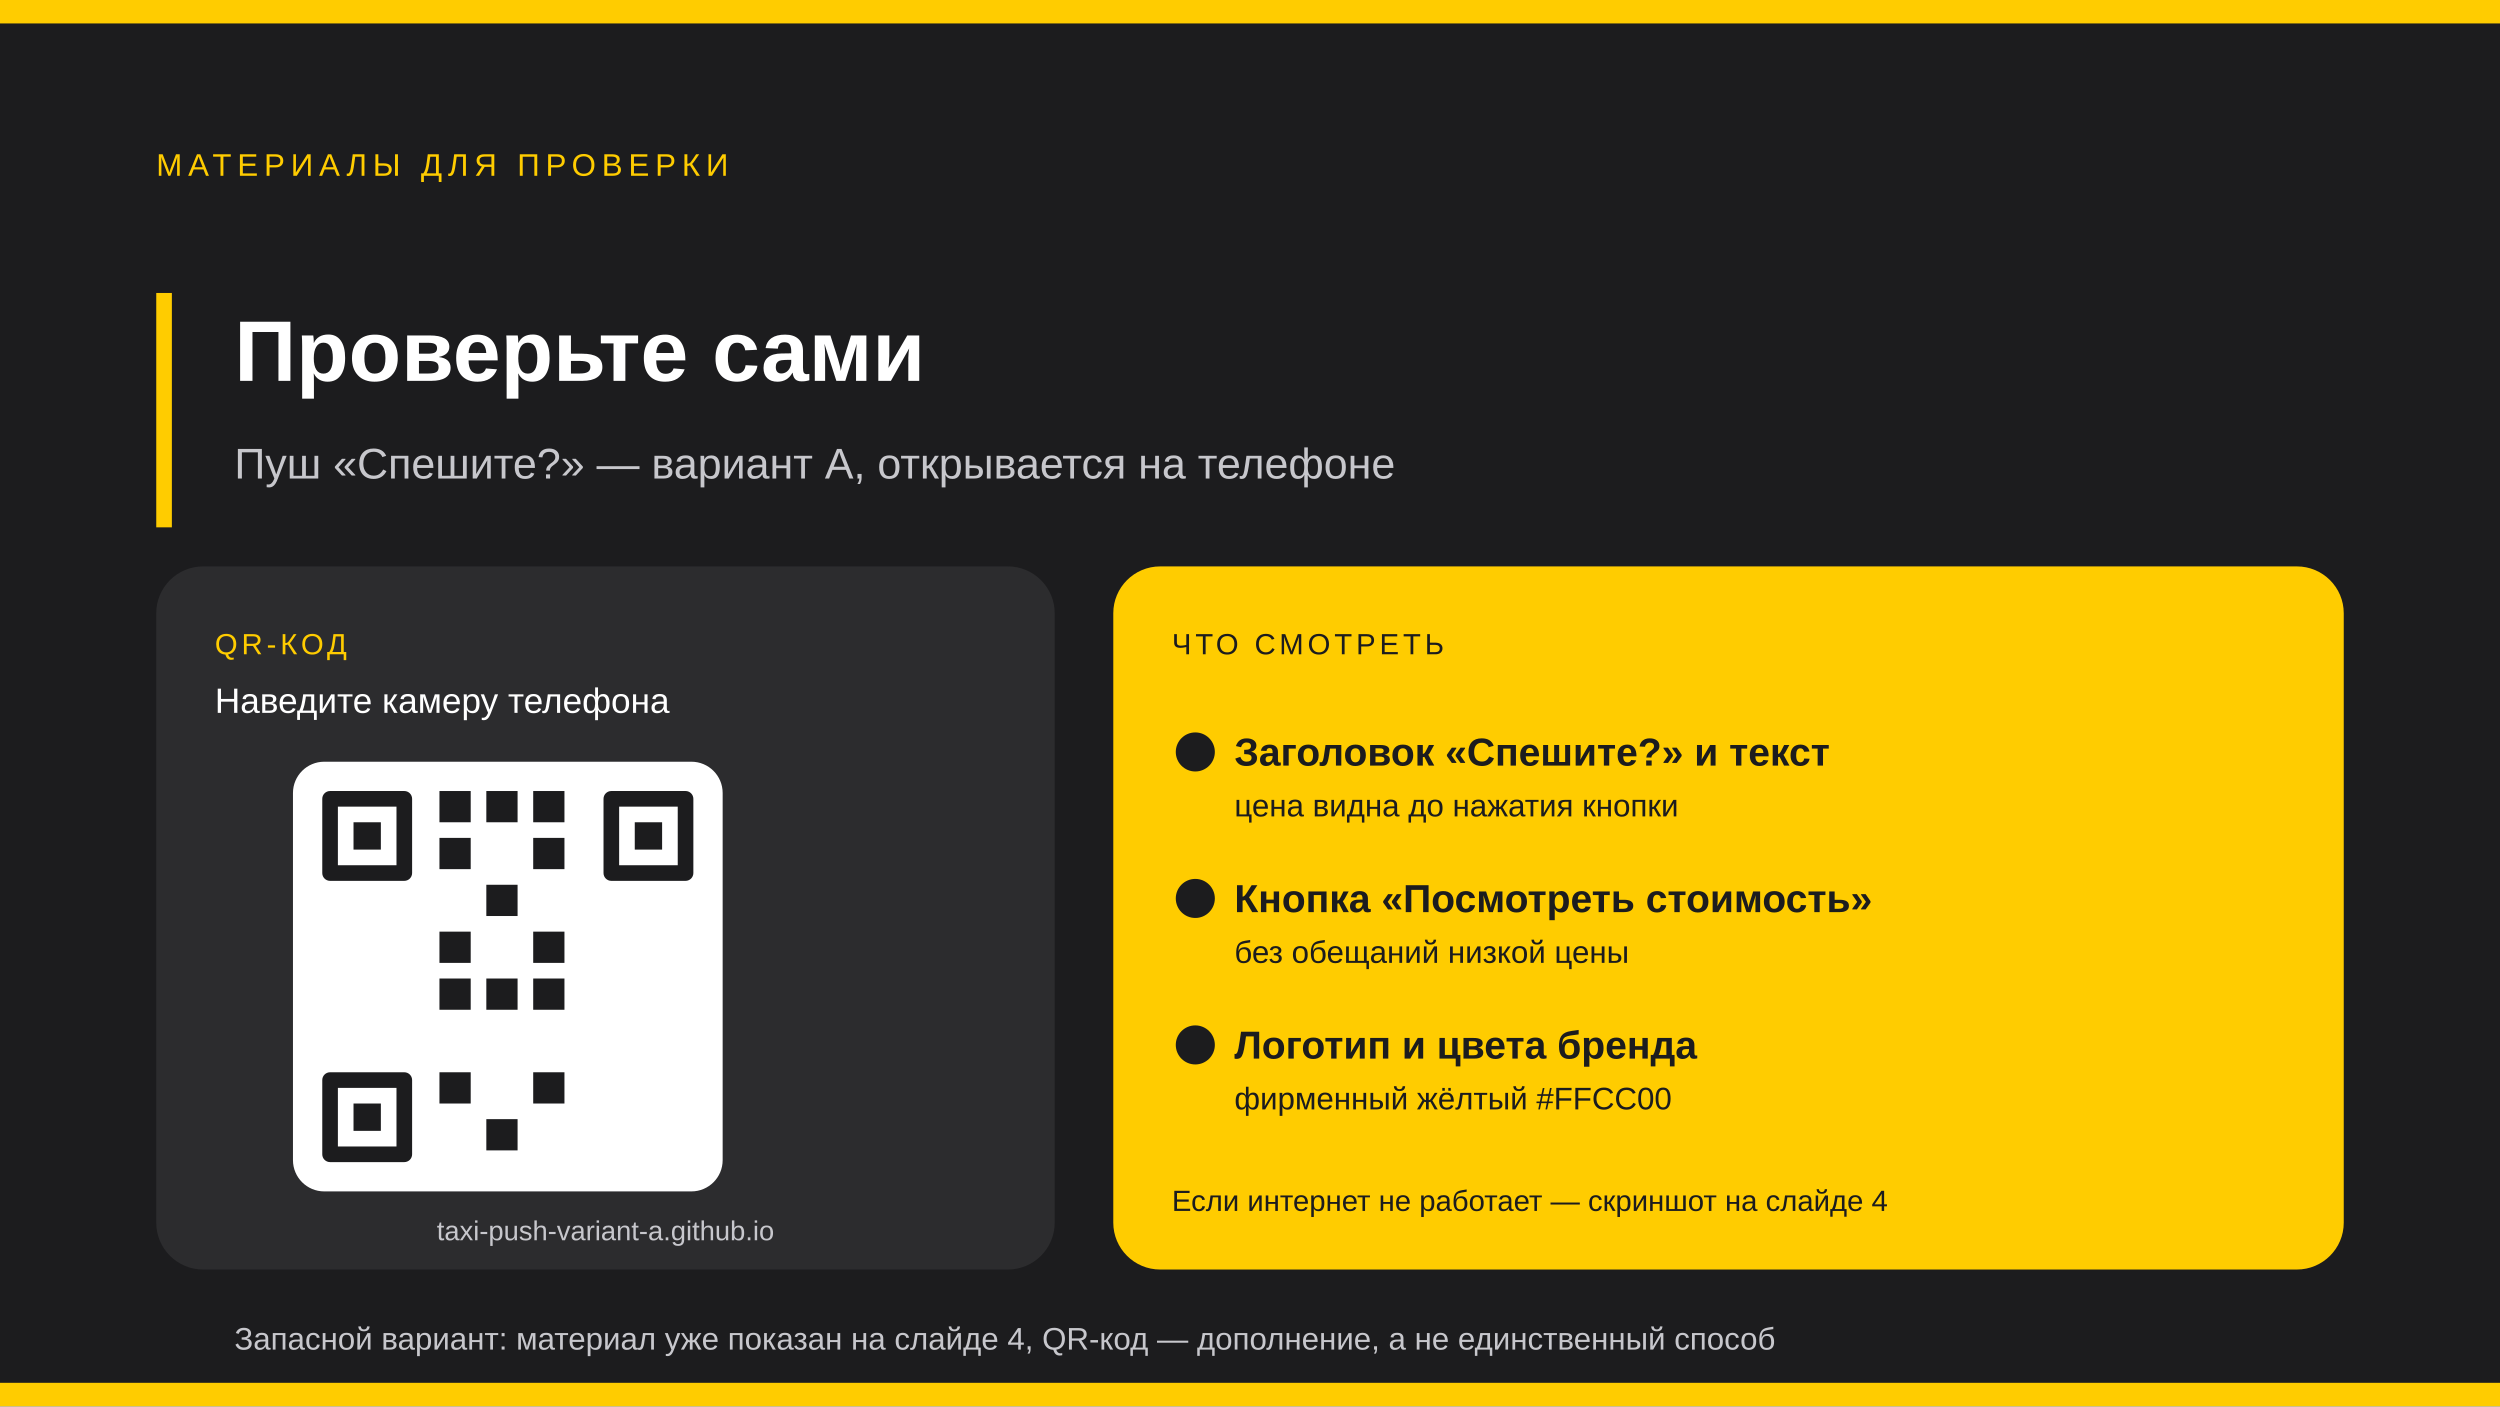
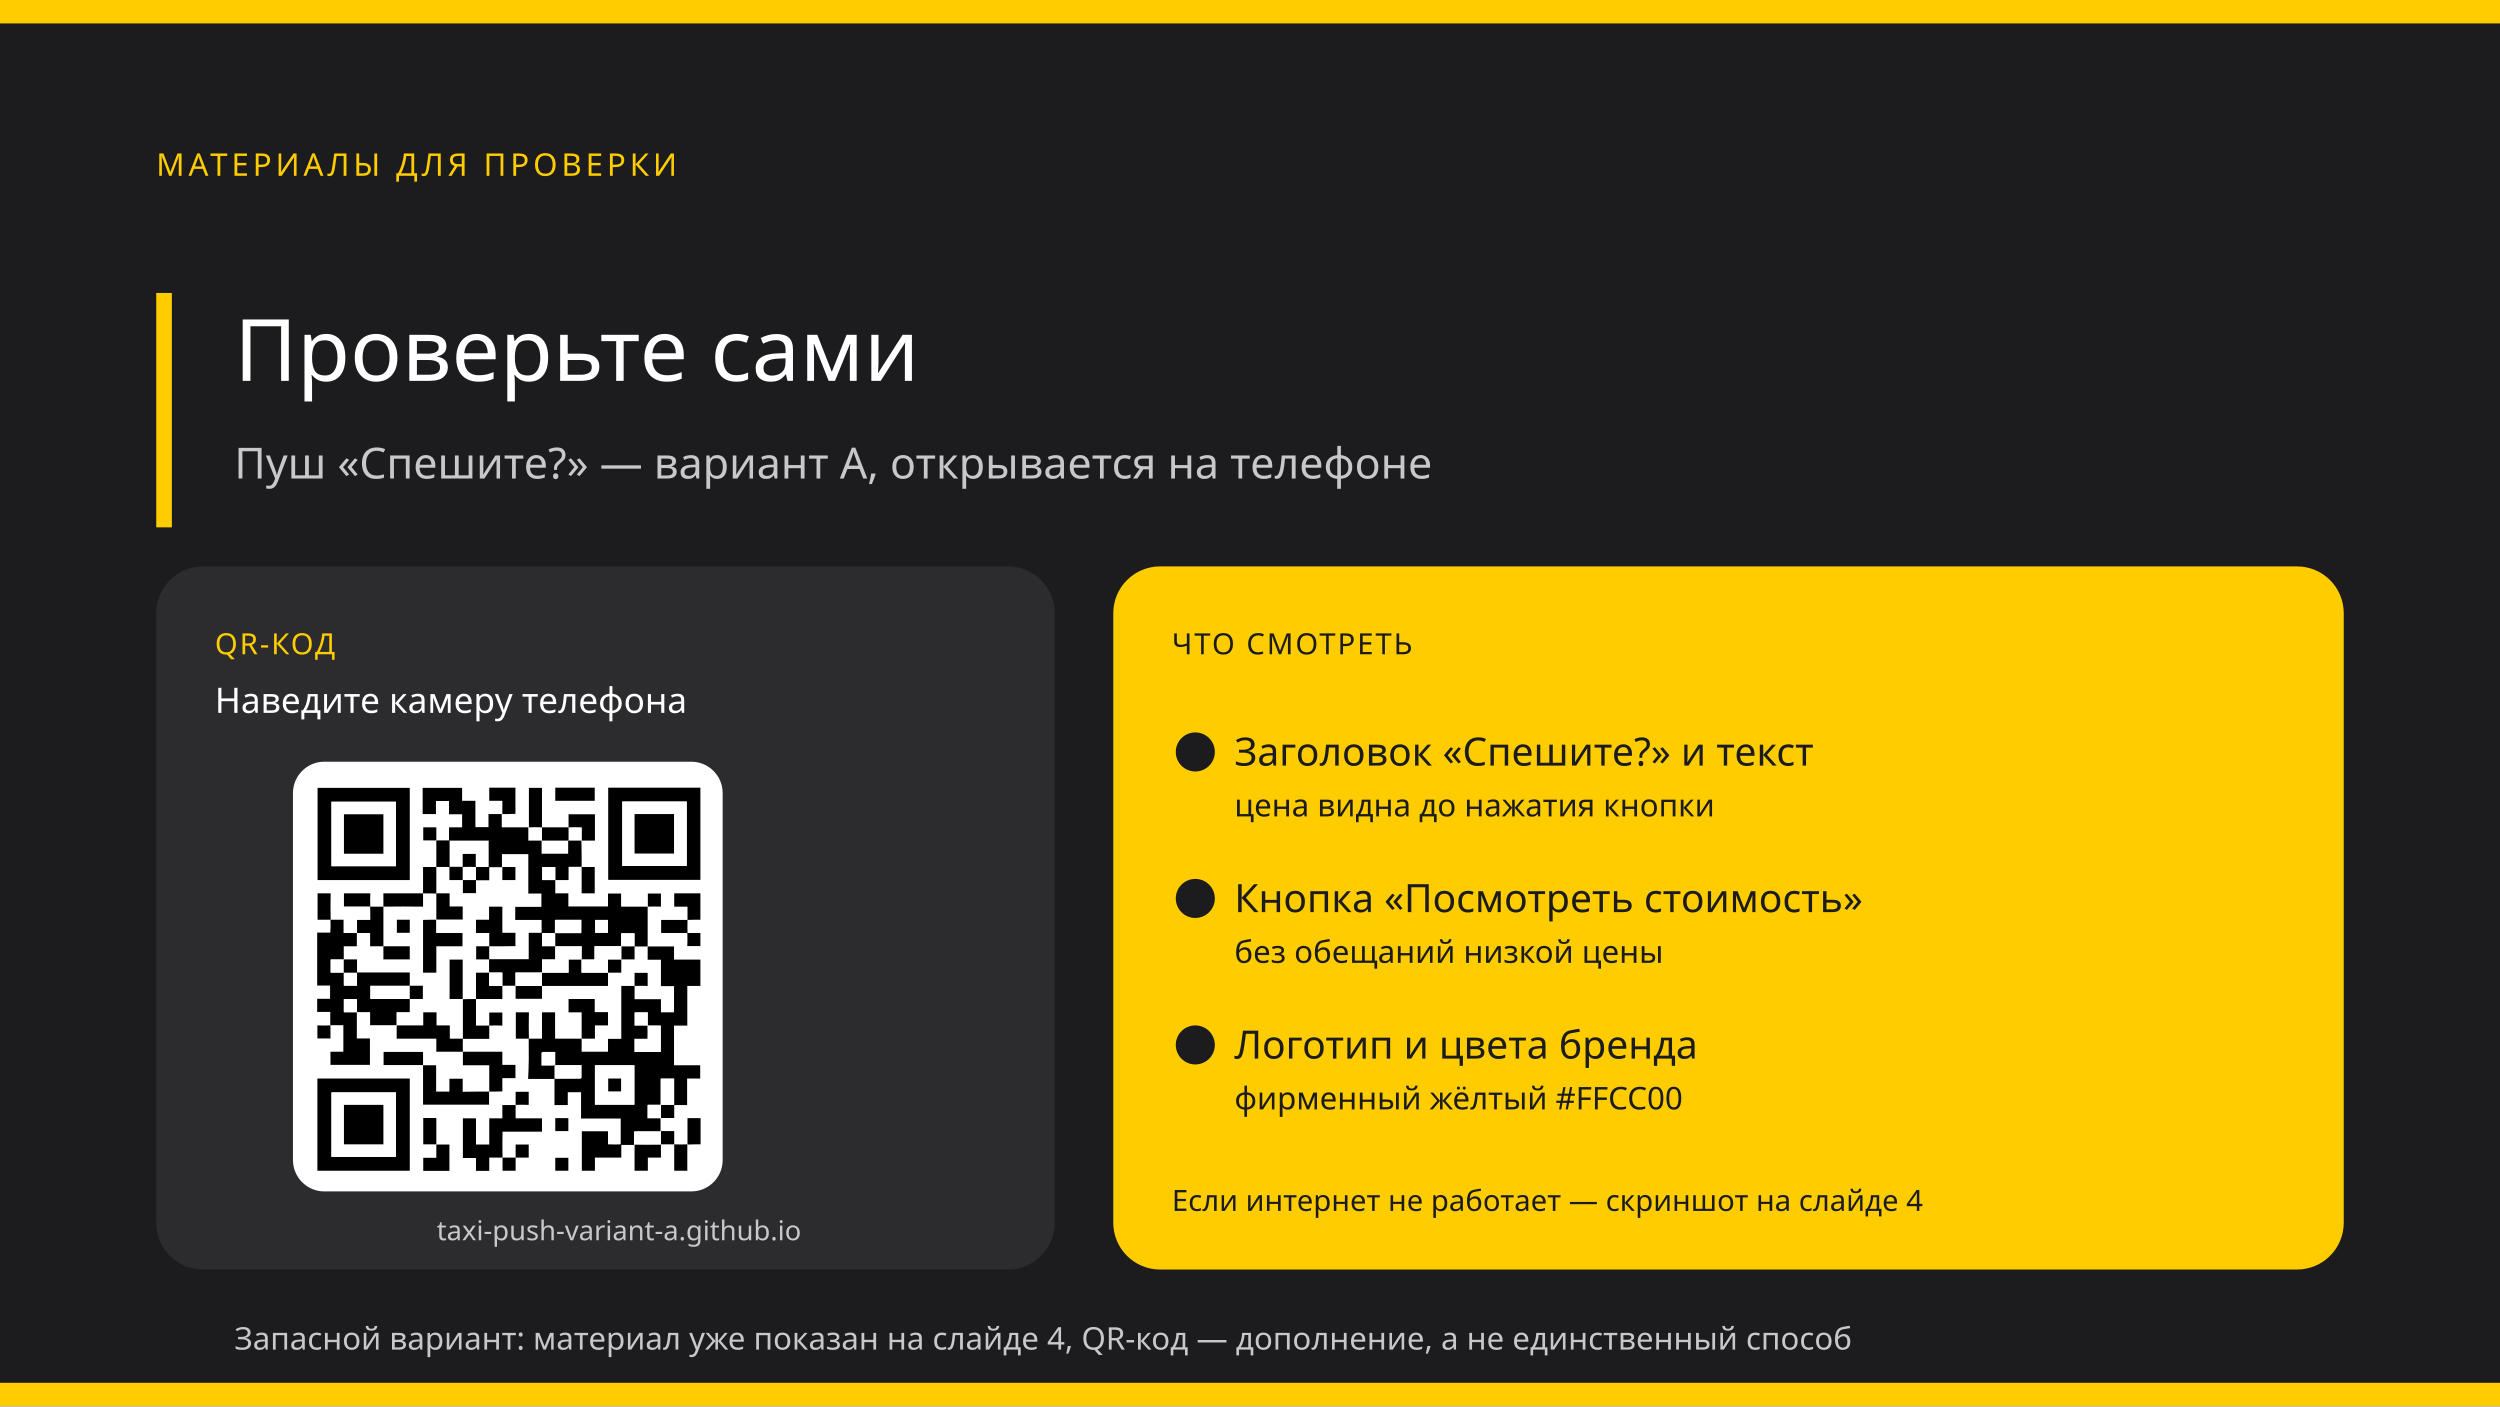
- <svg xmlns="http://www.w3.org/2000/svg" width="1280" height="720" viewBox="0 0 1280 720">
-   <rect width="1280" height="720" fill="#1C1C1E" />
-   <rect x="0" y="0" width="1280" height="12" fill="#FFCC00" />
-   <rect x="0" y="708" width="1280" height="12" fill="#FFCC00" />
-   <text x="80" y="90" font-family="Arial" font-size="16" fill="#FFCC00" letter-spacing="3">МАТЕРИАЛЫ ДЛЯ ПРОВЕРКИ</text>
-   <rect x="80" y="150" width="8" height="120" fill="#FFCC00" />
-   <text x="120" y="195" font-family="Arial" font-size="44" font-weight="bold" fill="#FFFFFF">Проверьте сами</text>
-   <text x="120" y="245" font-family="Arial" font-size="22" fill="#C7C7CC">Пуш «Спешите?» — вариант А, открывается на телефоне</text>
+ <svg xmlns="http://www.w3.org/2000/svg" version="1.1" id="Layer_1" x="0px" y="0px" viewBox="0 0 1280 720" style="enable-background:new 0 0 1280 720;" xml:space="preserve">
+   <style type="text/css">
+ 	.st0{fill:#1C1C1E;}
+ 	.st1{fill:#FFCC00;}
+ 	.st2{font-family:'ArialMT';}
+ 	.st3{font-size:16px;}
+ 	.st4{letter-spacing:2;}
+ 	.st5{fill:#FFFFFF;}
+ 	.st6{font-family:'Arial-BoldMT';}
+ 	.st7{font-size:44px;}
+ 	.st8{fill:#C7C7CC;}
+ 	.st9{font-size:22px;}
+ 	.st10{fill:#2C2C2E;}
+ 	.st11{font-size:15px;}
+ 	.st12{letter-spacing:1;}
+ 	.st13{font-size:18px;}
+ 	.st14{font-size:14px;}
+ 	.st15{font-size:20px;}
+ </style>
+   <rect class="st0" width="1280" height="720" />
+   <rect class="st1" width="1280" height="12" />
+   <rect y="708" class="st1" width="1280" height="12" />
+   <text transform="matrix(1 0 0 1 80 90)" class="st1 st2 st3 st4">МАТЕРИАЛЫ ДЛЯ ПРОВЕРКИ</text>
+   <rect x="80" y="150" class="st1" width="8" height="120" />
+   <text transform="matrix(1 0 0 1 120 195)" class="st5 st6 st7">Проверьте сами</text>
+   <text transform="matrix(1 0 0 1 120 245)" class="st8 st2 st9">Пуш «Спешите?» — вариант А, открывается на телефоне</text>
  <g id="qr-block">
-     <rect x="80" y="290" width="460" height="360" rx="24" fill="#2C2C2E" />
-     <text x="110" y="335" font-family="Arial" font-size="15" fill="#FFCC00" letter-spacing="2">QR-КОД</text>
-     <text x="110" y="365" font-family="Arial" font-size="18" fill="#FFFFFF">Наведите камеру телефона</text>
-     <rect x="150" y="390" width="220" height="220" rx="16" fill="#FFFFFF" />
-     <g id="qr-pattern" fill="#1C1C1E">
-       <rect x="165" y="405" width="46" height="46" rx="4" fill="#1C1C1E" />
-       <rect x="173" y="413" width="30" height="30" fill="#FFFFFF" />
-       <rect x="181" y="421" width="14" height="14" fill="#1C1C1E" />
-       <rect x="309" y="405" width="46" height="46" rx="4" fill="#1C1C1E" />
-       <rect x="317" y="413" width="30" height="30" fill="#FFFFFF" />
-       <rect x="325" y="421" width="14" height="14" fill="#1C1C1E" />
-       <rect x="165" y="549" width="46" height="46" rx="4" fill="#1C1C1E" />
-       <rect x="173" y="557" width="30" height="30" fill="#FFFFFF" />
-       <rect x="181" y="565" width="14" height="14" fill="#1C1C1E" />
-       <rect x="225" y="405" width="16" height="16" />
-       <rect x="249" y="405" width="16" height="16" />
-       <rect x="273" y="405" width="16" height="16" />
-       <rect x="225" y="429" width="16" height="16" />
-       <rect x="273" y="429" width="16" height="16" />
-       <rect x="249" y="453" width="16" height="16" />
-       <rect x="225" y="477" width="16" height="16" />
-       <rect x="273" y="477" width="16" height="16" />
-       <rect x="225" y="501" width="16" height="16" />
-       <rect x="249" y="501" width="16" height="16" />
-       <rect x="273" y="501" width="16" height="16" />
-       <rect x="225" y="549" width="16" height="16" />
-       <rect x="249" y="573" width="16" height="16" />
-       <rect x="273" y="549" width="16" height="16" />
-     </g>
-     <text x="310" y="635" font-family="Arial" font-size="14" fill="#C7C7CC" text-anchor="middle">taxi-push-variant-a.github.io</text>
+     <path class="st10" d="M104,290h412c13.3,0,24,10.7,24,24v312c0,13.3-10.7,24-24,24H104c-13.3,0-24-10.7-24-24V314   C80,300.7,90.7,290,104,290z" />
+     <text transform="matrix(1 0 0 1 110 335)" class="st1 st2 st11 st12">QR-КОД</text>
+     <text transform="matrix(1 0 0 1 110 365)" class="st5 st2 st13">Наведите камеру телефона</text>
+     <path class="st5" d="M166,390h188c8.8,0,16,7.2,16,16v188c0,8.8-7.2,16-16,16H166c-8.8,0-16-7.2-16-16V406   C150,397.2,157.2,390,166,390z" />
+     <text transform="matrix(1 0 0 1 223.6211 635)" class="st8 st2 st14">taxi-push-variant-a.github.io</text>
  </g>
  <g id="checklist">
-     <rect x="570" y="290" width="630" height="360" rx="24" fill="#FFCC00" />
-     <text x="600" y="335" font-family="Arial" font-size="15" fill="#1C1C1E" letter-spacing="2">ЧТО СМОТРЕТЬ</text>
-     <circle cx="612" cy="385" r="10" fill="#1C1C1E" />
-     <text x="632" y="392" font-family="Arial" font-size="20" font-weight="bold" fill="#1C1C1E">Заголовок «Спешите?» и текст</text>
-     <text x="632" y="418" font-family="Arial" font-size="16" fill="#1C1C1E">цена видна до нажатия кнопки</text>
-     <circle cx="612" cy="460" r="10" fill="#1C1C1E" />
-     <text x="632" y="467" font-family="Arial" font-size="20" font-weight="bold" fill="#1C1C1E">Кнопка «Посмотреть стоимость»</text>
-     <text x="632" y="493" font-family="Arial" font-size="16" fill="#1C1C1E">без обещаний низкой цены</text>
-     <circle cx="612" cy="535" r="10" fill="#1C1C1E" />
-     <text x="632" y="542" font-family="Arial" font-size="20" font-weight="bold" fill="#1C1C1E">Логотип и цвета бренда</text>
-     <text x="632" y="568" font-family="Arial" font-size="16" fill="#1C1C1E">фирменный жёлтый #FFCC00</text>
-     <text x="600" y="620" font-family="Arial" font-size="15" fill="#1C1C1E">Если интернет не работает — скриншот на слайде 4</text>
+     <path class="st1" d="M594,290h582c13.3,0,24,10.7,24,24v312c0,13.3-10.7,24-24,24H594c-13.3,0-24-10.7-24-24V314   C570,300.7,580.7,290,594,290z" />
+     <text transform="matrix(1 0 0 1 600 335)" class="st0 st2 st11 st12">ЧТО СМОТРЕТЬ</text>
+     <circle class="st0" cx="612" cy="385" r="10" />
+     <text transform="matrix(1 0 0 1 632 392)" class="st0 st6 st15">Заголовок «Спешите?» и текст</text>
+     <text transform="matrix(1 0 0 1 632 418)" class="st0 st2 st3">цена видна до нажатия кнопки</text>
+     <circle class="st0" cx="612" cy="460" r="10" />
+     <text transform="matrix(1 0 0 1 632 467)" class="st0 st6 st15">Кнопка «Посмотреть стоимость»</text>
+     <text transform="matrix(1 0 0 1 632 493)" class="st0 st2 st3">без обещаний низкой цены</text>
+     <circle class="st0" cx="612" cy="535" r="10" />
+     <text transform="matrix(1 0 0 1 632 542)" class="st0 st6 st15">Логотип и цвета бренда</text>
+     <text transform="matrix(1 0 0 1 632 568)" class="st0 st2 st3">фирменный жёлтый #FFCC00</text>
+     <text transform="matrix(1 0 0 1 600 620)" class="st0 st2 st11">Если интернет не работает — скриншот на слайде 4</text>
  </g>
-   <rect x="80" y="670" width="1120" height="30" rx="8" fill="#1C1C1E" />
-   <text x="120" y="691" font-family="Arial" font-size="16" fill="#C7C7CC">Запасной вариант: материал уже показан на слайде 4, QR-код — дополнение, а не единственный способ</text>
+   <path class="st0" d="M88,670h1104c4.4,0,8,3.6,8,8v14c0,4.4-3.6,8-8,8H88c-4.4,0-8-3.6-8-8v-14C80,673.6,83.6,670,88,670z" />
+   <text transform="matrix(1 0 0 1 120 691)" class="st8 st2 st3">Запасной вариант: материал уже показан на слайде 4, QR-код — дополнение, а не единственный способ</text>
+   <g>
+     <path d="M270.7,531.8c2.2,0,4.4,0,6.8,0c0-4.5,0-9,0-13.5c2.3,0,4.5,0,6.7,0c0,4.4,0,8.9,0,13.5c4.6,0,9.1,0,13.6,0l0,0   c0,2.2,0,4.4,0,6.7c4.5,0,9,0,13.5,0c0-2.2,0-4.4,0-6.6c2.3,0,4.5,0,6.8,0c0-9.1,0-18,0-27.1c2.3,0,4.6,0,6.8,0l0,0   c0,2.2,0,4.4,0,6.8c4.5,0,9,0,13.5,0c0,2.3,0,4.5,0,6.7c2.3,0,4.5,0,6.7,0c0-4.5,0-8.9,0-13.4c-2.2,0-4.4,0-6.7,0c0-4.5,0-9,0-13.5   c-2.3,0-4.5,0-6.8,0c0-2.3,0-4.5,0-6.8c0,0,0,0,0,0c4.5,0,8.9,0,13.5,0c0,2.2,0,4.4,0,6.7c4.6,0,9,0,13.5,0c0,4.6,0,9,0,13.5   c-2.2,0-4.4,0-6.7,0c0,6.8,0,13.5,0,20.3c-2.3,0-4.5,0-6.8,0c0,6.8,0,13.5,0,20.3c4.4,0,8.9,0,13.4,0c0,2.3,0,4.5,0,6.8   c-2.2,0-4.4,0-6.7,0c0,4.5,0,9,0,13.6c-2.3,0-4.6,0-6.8,0l0,0c0-4.5,0-9,0-13.5c-2.3,0-4.5,0-6.8,0c0,4.5,0,9,0,13.5l0,0   c-2.2,0-4.5,0-6.7,0c0,2.3,0,4.5,0,6.8c2.3,0,4.5,0,6.7,0l0,0c0,2.3,0,4.5,0,6.8l0,0c-4.5,0-9,0-13.6,0c0,2.4,0,4.6,0,6.8l0,0   c-2.3,0-4.5,0-6.8,0l0,0c0-4.5,0-8.9,0-13.5c-6.8,0-13.5,0-20.3,0c0-4.6,0-9,0-13.5c-2.3,0-4.5,0-6.8,0c0,2.2,0,4.4,0,6.6   c-2.3,0-4.5,0-6.8,0c0-4.5,0-9,0-13.5c4.5,0,9,0,13.5,0c0-2.3,0-4.5,0-6.7c-4.5,0-9,0-13.5,0c0-2.2,0-4.5,0-6.7c-2.3,0-4.5,0-6.7,0   c0,2.3,0,4.5,0,6.7c2.3,0,4.5,0,6.7,0c0,2.3,0,4.5,0,6.8c-4.5,0-8.9,0-13.5,0C270.8,545.3,270.8,538.6,270.7,531.8L270.7,531.8z    M331.6,525.1c0-2.2,0-4.5,0-6.7c-2.3,0-4.5,0-6.7,0c0,2.3,0,4.5,0,6.7C327.2,525,329.4,525,331.6,525.1c0,2.2,0,4.5,0,6.8   c-2.3,0-4.5,0-6.7,0c0,2.3,0,4.5,0,6.7c4.5,0,9,0,13.4,0c0-4.5,0-9,0-13.5C336.1,525.1,333.9,525.1,331.6,525.1z M324.8,565.6   c0-6.8,0-13.5,0-20.2c-6.8,0-13.5,0-20.2,0c0,6.8,0,13.5,0,20.2C311.4,565.6,318.1,565.6,324.8,565.6z" />
+     <path d="M297.8,443.8c-2.2,0-4.4,0-6.7,0c0,2.3,0,4.5,0,6.8c-2.3,0-4.6,0-6.8,0c0-2.2,0-4.5,0-6.7c-2.3,0-4.5,0-6.7,0   c0,2.3,0,4.5,0,6.7c2.3,0,4.5,0,6.7,0c0,2.2,0,4.4,0,6.8c2.2,0,4.4,0,6.7,0c0,2.3,0,4.5,0,6.7c6.8,0,13.5,0,20.3,0   c0-2.2,0-4.4,0-6.6c2.3,0,4.5,0,6.7,0c0,2.2,0,4.4,0,6.7c4.6,0,9.1,0,13.6,0l0,0c0,6.8,0,13.6,0,20.4c0,0,0,0,0,0   c-2.3,0-4.5,0-6.8,0l0,0c0-2.2,0-4.5,0-6.7c-2.3,0-4.5,0-6.8,0c0,2.3,0,4.5,0,6.7l0,0c-4.5,0-9,0-13.6,0c0,2.3,0,4.5,0,6.8   c-2.3,0-4.5,0-6.7,0l0,0c0-2.2,0-4.5,0-6.8c-4.6,0-9.1,0-13.6,0l0,0c0-2.3,0-4.5,0-6.8c4.5,0,9,0,13.4,0c0-2.4,0-4.6,0-6.7   c-4.5,0-8.9,0-13.4,0c0,2.3,0,4.5,0,6.8c-2.3,0-4.6,0-6.8-0.1l0,0c0-2.2,0-4.5,0-6.8c-4.6,0-9.1,0-13.5,0c0-2.3,0-4.5,0-6.7   c4.5,0,9,0,13.4,0c0-2.3,0-4.5,0-6.8c-2.2,0-4.4,0-6.7,0c0-6.8,0-13.5,0-20.2c-4.6,0-9,0-13.5,0c0,2.3,0,4.5,0,6.7l0,0   c-2.3,0-4.5,0-6.8,0c0-4.5,0-9,0-13.6c-6.8,0-13.6,0-20.3,0l0,0c0-2.2,0-4.4,0-6.8c2.2,0,4.4,0,6.7,0c0-2.3,0-4.5,0-6.7   c-2.2,0-4.4,0-6.7,0c0-2.3,0-4.5,0-6.8c-2.3,0-4.5,0-6.7,0c0,2.2,0,4.4,0,6.7c-2.3,0-4.5,0-6.8,0c0-4.5,0-8.9,0-13.4   c6.7,0,13.4,0,20.2,0c0,2.2,0,4.4,0,6.6c2.3,0,4.5,0,6.8,0c0,4.6,0,9,0,13.5c2.3,0,4.5,0,6.7,0c0-2.2,0-4.4,0-6.7   c2.3,0,4.6,0,6.8,0l0,0c0,2.2,0,4.4,0,6.8c4.6,0,9.1,0,13.6,0l0,0c0,2.2,0,4.5,0,6.8c2.4,0,4.6,0,6.8,0l0,0c0,2.2,0,4.5,0,6.7   c4.6,0,9,0,13.6,0c0-2.3,0-4.5,0-6.7l0,0c2.3,0,4.5,0,6.8,0l0,0C297.8,434.8,297.8,439.3,297.8,443.8L297.8,443.8z M311.3,477.6   c0-2.3,0-4.5,0-6.6c-2.3,0-4.5,0-6.6,0c0,2.3,0,4.4,0,6.6C306.9,477.6,309,477.6,311.3,477.6z" />
+     <path d="M169.2,470.9c2.2,0,4.4,0,6.7,0c0,2.2,0,4.4,0,6.8c2.3,0,4.6,0,6.8,0c0,0,0,0,0,0c0,2.2,0,4.5,0,6.8c-2.3,0-4.5,0-6.7,0   c0,2.3,0,4.5,0,6.7c-2.2,0-4.5,0-6.7,0c0,2.3,0,4.5,0,6.7c2.3,0,4.5,0,6.7,0c0,2.2,0,4.5,0,6.7c2.3,0,4.5,0,6.7,0   c0-2.3,0-4.5,0-6.7c9,0,18,0,27.1,0c0,2.4,0,4.6,0,6.8c-6.7,0-13.5,0-20.2,0c0,2.3,0,4.5,0,6.7c6.8,0,13.5,0,20.2,0   c0,2.2,0,4.5,0,6.8c-2.3,0-4.5,0-6.8,0c0,2.3,0,4.5,0,6.7l0,0c-4.5,0-8.9,0-13.5,0c0-2.2,0-4.4,0-6.7c-2.3,0-4.6,0-6.8,0   c0-2.2,0-4.5,0-6.7c-2.3,0-4.5,0-6.7,0c0,2.3,0,4.5,0,6.7c2.3,0,4.5,0,6.7,0c0,4.5,0,8.9,0,13.5c2.2,0,4.4,0,6.7,0   c0,4.5,0,9,0,13.5c-6.7,0-13.4,0-20.2,0c0-2.2,0-4.4,0-6.7c2.2,0,4.4,0,6.6,0c0-4.5,0-9,0-13.6c-2.2,0-4.5,0-6.7,0l0,0   c0-2.2,0-4.4,0-6.8c-2.3,0-4.5,0-6.7,0c0-2.3,0-4.5,0-6.7c2.2,0,4.4,0,6.6,0c0-2.3,0-4.5,0-6.8c-2.2,0-4.4,0-6.6,0c0-9,0-18,0-27.1   c2.2,0,4.4,0,6.7,0C169.3,475.4,169.3,473.1,169.2,470.9L169.2,470.9z" />
+     <path d="M311.4,403.3c15.8,0,31.5,0,47.2,0c0,15.8,0,31.5,0,47.2c-15.7,0-31.4,0-47.2,0C311.4,434.8,311.4,419.1,311.4,403.3z    M351.6,410.4c-11.1,0-22,0-33,0c0,11,0,22,0,33c11,0,22,0,33,0C351.6,432.4,351.6,421.4,351.6,410.4z" />
+     <path d="M209.8,450.6c-15.8,0-31.5,0-47.2,0c0-15.8,0-31.5,0-47.2c15.7,0,31.4,0,47.2,0C209.8,419,209.8,434.8,209.8,450.6z    M202.7,443.5c0-11.1,0-22,0-33c-11,0-22,0-33,0c0,11,0,22,0,33C180.7,443.5,191.6,443.5,202.7,443.5z" />
+     <path d="M209.8,599.4c-15.8,0-31.5,0-47.3,0c0-15.8,0-31.5,0-47.2c15.7,0,31.5,0,47.3,0C209.8,567.9,209.8,583.6,209.8,599.4z    M202.7,592.3c0-11.1,0-22,0-33c-11,0-22,0-33,0c0,11,0,22,0,33C180.7,592.3,191.7,592.3,202.7,592.3z" />
+     <path d="M257.3,592.7c-2.2,0-4.4,0-6.8,0c0,2.3,0,4.5,0,6.8c-2.3,0-4.5,0-6.8,0c0-2.2,0-4.4,0-6.6c-2.3,0-4.5,0-6.7,0   c0-6.8,0-13.5,0-20.3c2.2,0,4.4,0,6.7,0c0,4.5,0,8.9,0,13.4c2.3,0,4.5,0,6.8,0c0-4.4,0-8.9,0-13.4c2.3,0,4.5,0,6.7,0   c0-2.3,0-4.5,0-6.8c2.3,0,4.6,0,6.8,0l0,0c0,2.2,0,4.4,0,6.8c4.5,0,9,0,13.5,0c0,2.3,0,4.5,0,6.8c-6.7,0-13.4,0-20.2,0   C257.2,583.7,257.2,588.2,257.3,592.7C257.2,592.7,257.3,592.7,257.3,592.7z" />
+     <path d="M264,504.7c-2.3,0-4.5,0-6.8,0l0,0c0-2.2,0-4.5,0-6.8c-2.4,0-4.6,0-6.8,0l0,0c0-2.3,0-4.5,0-6.8l0,0c6.7,0,13.5,0,20.3,0   c0-4.6,0-9,0-13.5c2.3,0,4.5,0,6.8,0l0,0c0,2.2,0,4.5,0,6.8c2.4,0,4.6,0,6.8,0l0,0c0,2.2,0,4.5,0,6.8c-2.3,0-4.5,0-6.8,0   c0,2.3,0,4.5,0,6.7l0,0c-4.5,0-9,0-13.6,0C264,500.3,264,502.6,264,504.7L264,504.7z" />
+     <path d="M250.4,558.9c0,2.2,0,4.4,0,6.7c-11.3,0-22.5,0-33.8,0c0-6.8,0-13.5,0-20.2l0,0c2.2,0,4.4,0,6.7,0c0,4.5,0,8.9,0,13.5   c2.3,0,4.5,0,6.8,0c0-2.2,0-4.4,0-6.6c2.3,0,4.5,0,6.8,0c0,2.2,0,4.4,0,6.7C241.5,558.9,246,558.9,250.4,558.9L250.4,558.9z" />
+     <path d="M237,538.5c-4.5,0-9,0-13.6,0c0-2.2,0-4.4,0-6.7c-6.8,0-13.5,0-20.3,0c0-2.3,0-4.6,0-6.8l0,0c4.5,0,9,0,13.6,0   c0-2.3,0-4.5,0-6.7c2.3,0,4.5,0,6.8,0c0,2.3,0,4.4,0,6.7c2.3,0,4.5,0,6.8,0c0,2.3,0,4.5,0,6.8c2.3,0,4.5,0,6.7,0l0,0   C236.9,534.1,236.9,536.3,237,538.5C236.9,538.6,237,538.5,237,538.5z" />
+     <path d="M311.3,498c0,2.2,0,4.4,0,6.8c-11.3,0-22.6,0-33.8,0l0,0c0-2.3,0-4.5,0-6.8l0,0c4.5,0,9,0,13.6,0c0-2.3,0-4.5,0-6.8   c2.3,0,4.5,0,6.7,0l0,0c0,2.2,0,4.5,0,6.8C302.4,498,306.9,498,311.3,498L311.3,498z" />
+     <path d="M250.5,558.9c0-4.5,0-8.9,0-13.5c-4.5,0-8.9,0-13.5,0c0-2.4,0-4.6,0-6.9c0,0,0,0,0,0c6.7,0,13.4,0,20.2,0   c0,2.3,0,4.5,0,6.7c2.3,0,4.5,0,6.7,0c0,2.3,0,4.5,0,6.8c-2.2,0-4.4,0-6.7,0c0,2.3,0,4.5,0,6.8   C254.9,558.9,252.7,558.9,250.5,558.9C250.4,558.9,250.5,558.9,250.5,558.9z" />
+     <path d="M318.1,585.9c0,2.2,0,4.4,0,6.8c-4.5,0-9,0-13.5,0c0,2.3,0,4.5,0,6.7c-2.3,0-4.5,0-6.7,0c0-6.7,0-13.4,0-20.2   c4.5,0,8.9,0,13.4,0c0,2.2,0,4.4,0,6.7C313.6,586,315.9,586,318.1,585.9C318.1,586,318.1,585.9,318.1,585.9z" />
+     <path d="M297.8,531.8c0-4.5,0-8.9,0-13.5c-2.3,0-4.5,0-6.7,0c0-2.3,0-4.5,0-6.8c4.5,0,8.9,0,13.4,0c0,2.2,0,4.4,0,6.7   c2.3,0,4.5,0,6.8,0c0,2.3,0,4.5,0,6.8c-2.2,0-4.4,0-6.7,0c0,2.3,0,4.5,0,6.8C302.3,531.8,300,531.8,297.8,531.8   C297.8,531.8,297.8,531.8,297.8,531.8z" />
+     <path d="M243.7,511.5c0,4.5,0,8.9,0,13.6c2.3,0,4.6,0,6.8,0l0,0c0,2.2,0,4.4,0,6.8c-4.5,0-9,0-13.5,0c0,0,0,0,0,0   c0-6.8,0-13.6,0-20.3l0,0C239.2,511.5,241.4,511.5,243.7,511.5L243.7,511.5z" />
+     <path d="M189.5,464.2c2.3,0,4.5,0,6.8,0l0,0c0,6.8,0,13.6,0,20.3l0,0c-2.2,0-4.5,0-6.8,0c0-2.3,0-4.5,0-6.8c-2.3,0-4.5,0-6.7,0   c0,0,0,0,0,0c0-2.2,0-4.4,0-6.7c2.2,0,4.4,0,6.8,0C189.6,468.6,189.6,466.4,189.5,464.2L189.5,464.2z" />
+     <path d="M196.3,464.2c0-2.2,0-4.4,0-6.8c6.8,0,13.5,0,20.3,0l0,0c0,2.2,0,4.5,0,6.8C209.8,464.1,203,464.1,196.3,464.2L196.3,464.2   z" />
+     <path d="M284.3,410c0-2.2,0-4.4,0-6.7c6.7,0,13.4,0,20.2,0c0,2.2,0,4.4,0,6.7C297.8,410,291.1,410,284.3,410z" />
+     <path d="M352,471c0-2.2,0-4.4,0-6.8c-2.3,0-4.5,0-6.8,0c0-2.3,0-4.5,0-6.8c4.5,0,8.9,0,13.4,0c0,4.5,0,8.9,0,13.5   C356.4,470.9,354.2,470.9,352,471C352,470.9,352,471,352,471z" />
+     <path d="M257.2,504.7c0,2.2,0,4.4,0,6.8c-4.5,0-9,0-13.5,0c0,0,0,0,0,0c0-4.5,0-9,0-13.5c2.3,0,4.5,0,6.8,0l0,0c0,2.2,0,4.5,0,6.8   C252.8,504.8,255,504.8,257.2,504.7L257.2,504.7z" />
+     <path d="M291.1,423.6c0-2.2,0-4.4,0-6.7c4.5,0,8.9,0,13.5,0c0,4.4,0,8.9,0,13.5c-2.2,0-4.5,0-6.7,0c0,0,0,0,0,0c0-2.2,0-4.5,0-6.8   C295.5,423.5,293.2,423.5,291.1,423.6L291.1,423.6z" />
+     <path d="M338.4,585.9c0,2.2,0,4.4,0,6.8c-2.2,0-4.4,0-6.7,0c0,2.3,0,4.5,0,6.7c-2.3,0-4.5,0-6.8,0c0-4.5,0-9,0-13.5l0,0   C329.4,586,333.9,586,338.4,585.9L338.4,585.9z" />
+     <path d="M270.8,423.6c0-6.7,0-13.5,0-20.2c2.2,0,4.4,0,6.7,0c0,6.7,0,13.5,0,20.2l0,0C275.3,423.5,273,423.5,270.8,423.6   L270.8,423.6z" />
+     <path d="M216.6,545.3c-6.7,0-13.4,0-20.2,0c0-2.2,0-4.4,0-6.7c6.7,0,13.4,0,20.2,0C216.6,540.9,216.6,543.1,216.6,545.3   C216.6,545.4,216.6,545.3,216.6,545.3z" />
+     <path d="M223.4,586c2.2,0,4.4,0,6.7,0c0,4.5,0,8.9,0,13.5c-4.5,0-8.9,0-13.4,0c0-2.2,0-4.4,0-6.7c2.2,0,4.4,0,6.7,0   C223.4,590.4,223.4,588.2,223.4,586L223.4,586z" />
+     <path d="M257.2,416.8c0-2.2,0-4.4,0-6.8c-2.3,0-4.5,0-6.7,0c0-2.3,0-4.5,0-6.7c4.4,0,8.9,0,13.4,0c0,4.4,0,8.9,0,13.4   C261.7,416.8,259.4,416.8,257.2,416.8C257.2,416.8,257.2,416.8,257.2,416.8z" />
+     <path d="M216.6,457.4c0-4.5,0-8.9,0-13.5c2.3,0,4.5,0,6.8,0l0,0c0,4.5,0,9,0,13.6l0,0C221.1,457.4,218.9,457.4,216.6,457.4   L216.6,457.4z" />
+     <path d="M223.4,443.9c0-4.5,0-9,0-13.6l0,0c2.3,0,4.5,0,6.8,0l0,0c0,4.5,0,9,0,13.6C227.9,443.9,225.6,443.8,223.4,443.9   L223.4,443.9z" />
+     <path d="M352,477.7c-4.5,0-8.9,0-13.5,0c0-2.2,0-4.4,0-6.7c4.5,0,9,0,13.5,0c0,0,0,0,0,0C352,473.2,351.9,475.4,352,477.7   L352,477.7z" />
+     <path d="M352,586c0-4.5,0-8.9,0-13.5c2.2,0,4.4,0,6.7,0c0,4.4,0,8.9,0,13.4C356.4,585.9,354.2,585.9,352,586L352,586z" />
+     <path d="M270.8,531.8c-2.2,0-4.4,0-6.7,0c0-4.5,0-8.9,0-13.5c2.2,0,4.4,0,6.7,0C270.7,522.9,270.7,527.3,270.8,531.8   C270.7,531.8,270.8,531.8,270.8,531.8z" />
+     <path d="M223.4,585.9c-2.2,0-4.4,0-6.7,0c0-4.5,0-8.9,0-13.5c2.2,0,4.4,0,6.7,0C223.4,577,223.4,581.5,223.4,585.9   C223.4,586,223.4,585.9,223.4,585.9z" />
+     <path d="M277.5,423.6c4.5,0,9,0,13.6,0c0,0,0,0,0,0c0,2.3,0,4.5,0,6.8l0,0c-4.5,0-9,0-13.6,0l0,0   C277.5,428.1,277.5,425.8,277.5,423.6L277.5,423.6z" />
+     <path d="M351.9,585.9c0,4.5,0,8.9,0,13.5c-2.2,0-4.4,0-6.7,0c0-4.5,0-9,0-13.5l0,0C347.4,586,349.7,586,351.9,585.9   C352,586,351.9,585.9,351.9,585.9z" />
+     <path d="M297.8,443.9c2.2,0,4.4,0,6.7,0c0,4.5,0,8.9,0,13.5c-2.2,0-4.4,0-6.7,0C297.8,452.8,297.8,448.3,297.8,443.9   C297.8,443.8,297.8,443.9,297.8,443.9z" />
+     <path d="M169.3,470.9c-2.2,0-4.4,0-6.7,0c0-4.5,0-8.9,0-13.5c2.2,0,4.4,0,6.7,0C169.2,462,169.2,466.4,169.3,470.9   C169.2,470.9,169.3,470.9,169.3,470.9z" />
+     <path d="M189.6,464.1c-4.5,0-8.9,0-13.5,0c0-2.2,0-4.4,0-6.7c4.4,0,8.9,0,13.5,0C189.5,459.7,189.5,461.9,189.6,464.1   C189.5,464.2,189.6,464.1,189.6,464.1z" />
+     <path d="M277.5,504.7c0,2.2,0,4.4,0,6.7c-4.5,0-8.9,0-13.5,0c0-2.2,0-4.5,0-6.7l0,0C268.5,504.8,273,504.8,277.5,504.7L277.5,504.7   z" />
+     <path d="M324.9,504.8c0-2.2,0-4.4,0-6.7c2.2,0,4.4,0,6.7,0c0,2.2,0,4.4,0,6.7C329.3,504.7,327.1,504.7,324.9,504.8   C324.9,504.7,324.9,504.8,324.9,504.8z" />
+     <path d="M318.1,491.2c0,2.2,0,4.4,0,6.8c-2.3,0-4.5,0-6.8,0l0,0c0-2.2,0-4.5,0-6.8C313.7,491.2,315.9,491.2,318.1,491.2   L318.1,491.2z" />
+     <path d="M250.5,525.1c0-2.2,0-4.4,0-6.7c2.2,0,4.4,0,6.7,0c0,2.2,0,4.4,0,6.7C254.9,525,252.7,525,250.5,525.1   C250.4,525,250.5,525.1,250.5,525.1z" />
+     <path d="M169.2,525c0,2.2,0,4.4,0,6.7c-2.2,0-4.4,0-6.7,0c0-2.2,0-4.4,0-6.7C164.8,525.1,167,525.1,169.2,525   C169.3,525.1,169.2,525,169.2,525z" />
+     <path d="M324.9,484.4c0,2.2,0,4.4,0,6.8c-2.3,0-4.5,0-6.8,0l0,0c0-2.3,0-4.5,0-6.8l0,0C320.4,484.5,322.6,484.5,324.9,484.4   L324.9,484.4z" />
+     <path d="M351.9,477.7c2.2,0,4.4,0,6.7,0c0,2.2,0,4.4,0,6.7c-2.2,0-4.4,0-6.7,0C352,482.1,352,479.9,351.9,477.7   C352,477.7,351.9,477.7,351.9,477.7z" />
+     <path d="M264,565.7c0-2.2,0-4.4,0-6.7c2.2,0,4.4,0,6.7,0c0,2.2,0,4.4,0,6.7C268.4,565.6,266.2,565.6,264,565.7   C264,565.6,264,565.7,264,565.7z" />
+     <path d="M331.7,464.2c0-2.2,0-4.4,0-6.7c2.2,0,4.4,0,6.7,0c0,2.2,0,4.4,0,6.7C336.1,464.1,333.9,464.1,331.7,464.2   C331.6,464.1,331.7,464.2,331.7,464.2z" />
+     <path d="M345.2,565.6c0,2.2,0,4.4,0,6.8c-2.3,0-4.5,0-6.8,0l0,0c0-2.3,0-4.5,0-6.8l0,0C340.7,565.7,342.9,565.7,345.2,565.6   L345.2,565.6z" />
+     <path d="M284.3,579.1c0-2.2,0-4.4,0-6.6c2.2,0,4.4,0,6.7,0c0,2.2,0,4.4,0,6.6C288.8,579.1,286.6,579.1,284.3,579.1z" />
+     <path d="M345.2,585.9c-2.3,0-4.5,0-6.8,0l0,0c0-2.3,0-4.5,0-6.8l0,0c2.2,0,4.4,0,6.8,0C345.2,581.5,345.2,583.7,345.2,585.9   C345.2,586,345.2,585.9,345.2,585.9z" />
+     <path d="M264,592.7c0-2.2,0-4.4,0-6.7c2.2,0,4.4,0,6.7,0c0,2.2,0,4.4,0,6.7C268.4,592.7,266.2,592.7,264,592.7L264,592.7z" />
+     <path d="M223.4,430.3c-2.2,0-4.4,0-6.7,0c0-2.2,0-4.4,0-6.7c2.2,0,4.4,0,6.7,0C223.4,425.9,223.4,428.1,223.4,430.3   C223.4,430.3,223.4,430.3,223.4,430.3z" />
+     <path d="M264,592.7c0,2.2,0,4.4,0,6.7c-2.2,0-4.4,0-6.7,0c0-2.2,0-4.5,0-6.7c0,0,0,0,0,0C259.5,592.7,261.7,592.7,264,592.7   C264,592.7,264,592.7,264,592.7z" />
+     <path d="M291,599.4c-2.3,0-4.4,0-6.7,0c0-2.2,0-4.4,0-6.6c2.2,0,4.4,0,6.7,0C291,595,291,597.2,291,599.4z" />
+     <path class="st5" d="M324.8,565.6c-6.8,0-13.4,0-20.2,0c0-6.7,0-13.4,0-20.2c6.7,0,13.4,0,20.2,0   C324.8,552.1,324.8,558.8,324.8,565.6z M311.4,558.8c2.3,0,4.5,0,6.6,0c0-2.3,0-4.5,0-6.6c-2.3,0-4.4,0-6.6,0   C311.4,554.4,311.4,556.6,311.4,558.8z" />
+     <path class="st5" d="M331.6,525.1c2.2,0,4.4,0,6.7,0c0,4.5,0,8.9,0,13.5c-4.5,0-8.9,0-13.4,0c0-2.2,0-4.4,0-6.7c2.2,0,4.4,0,6.7,0   C331.7,529.5,331.7,527.3,331.6,525.1L331.6,525.1z" />
+     <path class="st5" d="M284.3,552.1c0-2.3,0-4.5,0-6.8l0,0c4.5,0,8.9,0,13.5,0c0,2.2,0,4.4,0,6.7   C293.2,552.1,288.8,552.1,284.3,552.1C284.3,552.1,284.3,552.1,284.3,552.1z" />
+     <path class="st5" d="M338.4,579.2c0,2.3,0,4.5,0,6.8c-4.5,0-9,0-13.6,0c0-2.2,0-4.4,0-6.8C329.4,579.2,333.9,579.2,338.4,579.2z" />
+     <path class="st5" d="M345.2,565.7c-2.3,0-4.5,0-6.8,0c0-4.5,0-8.9,0-13.5c2.3,0,4.5,0,6.8,0C345.2,556.7,345.2,561.2,345.2,565.7z" />
+     <path class="st5" d="M331.7,525c-2.2,0-4.4,0-6.7,0c0-2.2,0-4.4,0-6.7c2.2,0,4.4,0,6.7,0C331.6,520.6,331.6,522.8,331.7,525   C331.6,525.1,331.7,525,331.7,525z" />
+     <path class="st5" d="M284.3,545.3c-2.2,0-4.4,0-6.7,0c0-2.2,0-4.4,0-6.7c2.2,0,4.4,0,6.7,0C284.3,540.9,284.3,543.1,284.3,545.3   C284.3,545.4,284.3,545.3,284.3,545.3z" />
+     <path class="st5" d="M338.4,565.6c0,2.3,0,4.5,0,6.8c-2.2,0-4.4,0-6.7,0c0-2.3,0-4.5,0-6.8C333.9,565.6,336.2,565.6,338.4,565.6z" />
+     <path class="st5" d="M318.1,484.4c0,2.3,0,4.5,0,6.8c-2.2,0-4.4,0-6.8,0c0,2.3,0,4.5,0,6.8c-4.5,0-8.9,0-13.6,0c0-2.3,0-4.6,0-6.8   c2.2,0,4.4,0,6.7,0c0-2.2,0-4.4,0-6.8C309.1,484.4,313.6,484.4,318.1,484.4z" />
+     <path class="st5" d="M297.8,491.2c-2.2,0-4.4,0-6.7,0c0,2.2,0,4.4,0,6.8c-4.6,0-9.1,0-13.6,0c0-2.2,0-4.4,0-6.7c2.3,0,4.5,0,6.8,0   c0-2.3,0-4.6,0-6.8c4.5,0,8.9,0,13.6,0C297.8,486.8,297.8,489,297.8,491.2z" />
+     <path class="st5" d="M284.3,477.7c0-2.2,0-4.5,0-6.8c4.5,0,8.9,0,13.4,0c0,2.2,0,4.4,0,6.7C293.3,477.7,288.8,477.7,284.3,477.7   C284.3,477.7,284.3,477.7,284.3,477.7z" />
+     <path class="st5" d="M324.9,484.5c-2.3,0-4.5,0-6.8,0c0-2.2,0-4.4,0-6.7c2.3,0,4.5,0,6.8,0C324.9,480,324.9,482.2,324.9,484.5z" />
+     <path class="st5" d="M284.3,484.5c-2.2,0-4.4,0-6.8,0c0-2.3,0-4.6,0-6.8c2.3,0,4.6,0,6.8,0.1c0,0,0,0,0,0   C284.3,480,284.3,482.2,284.3,484.5z" />
+     <path class="st5" d="M311.3,477.6c-2.2,0-4.4,0-6.6,0c0-2.2,0-4.4,0-6.6c2.2,0,4.4,0,6.6,0C311.3,473.2,311.3,475.4,311.3,477.6z" />
+     <path class="st5" d="M284.3,450.6c-2.2,0-4.4,0-6.7,0c0-2.2,0-4.4,0-6.7c2.2,0,4.4,0,6.7,0C284.3,446.2,284.3,448.4,284.3,450.6   C284.3,450.6,284.3,450.6,284.3,450.6z" />
+     <path class="st5" d="M209.9,511.5c-6.7,0-13.5,0-20.2,0c0-2.2,0-4.4,0-6.7c6.7,0,13.5,0,20.2,0c0,0,0,0,0,0   C209.8,507,209.8,509.3,209.9,511.5L209.9,511.5z" />
+     <path class="st5" d="M182.8,518.3c-2.2,0-4.4,0-6.7,0c0-2.2,0-4.4,0-6.7c2.2,0,4.4,0,6.7,0C182.8,513.8,182.8,516.1,182.8,518.3   C182.8,518.3,182.8,518.3,182.8,518.3z" />
+     <path class="st5" d="M182.8,498c0,2.2,0,4.4,0,6.7c-2.2,0-4.4,0-6.7,0c0-2.2,0-4.5,0-6.7l0,0C178.3,498,180.5,498,182.8,498   L182.8,498z" />
+     <path class="st5" d="M176,498c-2.2,0-4.4,0-6.7,0c0-2.2,0-4.4,0-6.7c2.2,0,4.5,0,6.7,0c0,0,0,0,0,0C176,493.5,176,495.7,176,498   L176,498z" />
+     <path class="st5" d="M351.6,410.4c0,11,0,22,0,33c-11,0-22,0-33,0c0-11,0-21.9,0-33C329.5,410.4,340.5,410.4,351.6,410.4z    M345.1,416.8c-6.8,0-13.5,0-20.2,0c0,6.8,0,13.5,0,20.2c6.8,0,13.5,0,20.2,0C345.1,430.3,345.1,423.6,345.1,416.8z" />
+     <path class="st5" d="M202.7,443.5c-11,0-22,0-33,0c0-11,0-22,0-33c11,0,21.9,0,33,0C202.7,421.4,202.7,432.4,202.7,443.5z    M196.3,416.9c-6.8,0-13.5,0-20.2,0c0,6.8,0,13.5,0,20.2c6.8,0,13.5,0,20.2,0C196.3,430.3,196.3,423.6,196.3,416.9z" />
+     <path class="st5" d="M202.7,592.3c-11,0-21.9,0-33,0c0-11,0-22,0-33c11,0,21.9,0,33,0C202.7,570.3,202.7,581.3,202.7,592.3z    M196.3,585.9c0-6.8,0-13.5,0-20.2c-6.8,0-13.5,0-20.2,0c0,6.8,0,13.5,0,20.2C182.8,585.9,189.5,585.9,196.3,585.9z" />
+     <path class="st5" d="M277.5,504.8c-4.5,0-9,0-13.6,0c0-2.2,0-4.4,0-6.8c4.6,0,9.1,0,13.6,0C277.5,500.2,277.5,502.5,277.5,504.8z" />
+     <path class="st5" d="M257.2,504.8c-2.2,0-4.4,0-6.8,0c0-2.3,0-4.6,0-6.8c2.2,0,4.4,0,6.8,0C257.2,500.3,257.2,502.5,257.2,504.8z" />
+     <path d="M311.4,558.8c0-2.2,0-4.4,0-6.6c2.2,0,4.4,0,6.6,0c0,2.2,0,4.4,0,6.6C315.9,558.8,313.7,558.8,311.4,558.8z" />
+     <path d="M223.3,470.9c0,2.2,0,4.4,0,6.8c4.5,0,9,0,13.5,0c0,2.3,0,4.5,0,6.8c-4.4,0-8.9,0-13.4,0c0,4.5,0,9,0,13.5   c-2.3,0-4.5,0-6.8,0c0-9,0-17.9,0-27C218.9,470.9,221.1,470.9,223.3,470.9C223.4,470.9,223.3,470.9,223.3,470.9z" />
+     <path d="M250.5,484.5c0-2.2,0-4.4,0-6.8c-2.3,0-4.5,0-6.8,0c0-2.3,0-4.5,0-6.8c2.2,0,4.4,0,6.7,0c0-2.3,0-4.5,0-6.7   c2.3,0,4.5,0,6.8,0c0,4.5,0,8.9,0,13.4c2.3,0,4.5,0,6.7,0c0,2.3,0,4.5,0,6.8C259.5,484.5,255,484.5,250.5,484.5   C250.5,484.5,250.5,484.5,250.5,484.5z" />
+     <path d="M223.4,457.4c2.2,0,4.4,0,6.8,0c0,2.2,0,4.4,0,6.7c2.3,0,4.5,0,6.7,0c0,2.3,0,4.5,0,6.7c-4.5,0-9,0-13.5,0c0,0,0,0,0,0   C223.4,466.4,223.4,461.9,223.4,457.4C223.4,457.4,223.4,457.4,223.4,457.4z" />
+     <path d="M236.9,511.5c-2.2,0-4.4,0-6.7,0c0-6.7,0-13.5,0-20.2c2.2,0,4.4,0,6.7,0C236.9,498,236.9,504.8,236.9,511.5   C236.9,511.5,236.9,511.5,236.9,511.5z" />
+     <path d="M196.3,484.5c4.5,0,8.9,0,13.5,0c0,2.2,0,4.4,0,6.7c-4.4,0-8.9,0-13.5,0C196.3,488.9,196.3,486.7,196.3,484.5   C196.3,484.4,196.3,484.5,196.3,484.5z" />
+     <path d="M209.8,511.5c0-2.3,0-4.5,0-6.8c2.2,0,4.4,0,6.7,0c0,2.3,0,4.5,0,6.8C214.3,511.5,212.1,511.5,209.8,511.5z" />
+     <path d="M176,498c0-2.3,0-4.5,0-6.8c2.2,0,4.4,0,6.8,0c0,2.3,0,4.6,0,6.8C180.5,498,178.3,498,176,498z" />
+     <path d="M250.5,491.2c-2.2,0-4.4,0-6.7,0c0-2.2,0-4.4,0-6.7c2.2,0,4.5,0,6.7,0c0,0,0,0,0,0C250.5,486.7,250.4,489,250.5,491.2   C250.4,491.2,250.5,491.2,250.5,491.2z" />
+     <path d="M209.8,477.6c-2.2,0-4.4,0-6.6,0c0-2.2,0-4.4,0-6.7c2.2,0,4.4,0,6.6,0C209.8,473.2,209.8,475.4,209.8,477.6z" />
+     <path d="M243.7,450.6c0,2.2,0,4.4,0,6.7c-2.2,0-4.4,0-6.7,0c0-2.2,0-4.5,0-6.7c0,0,0,0,0,0C239.2,450.6,241.4,450.6,243.7,450.6   L243.7,450.6z" />
+     <path d="M257.2,443.9c2.2,0,4.4,0,6.7,0c0,2.2,0,4.4,0,6.7c-2.2,0-4.4,0-6.7,0C257.2,448.3,257.2,446.1,257.2,443.9   C257.2,443.8,257.2,443.9,257.2,443.9z" />
+     <path d="M243.7,443.9c2.3,0,4.5,0,6.8,0c0,2.2,0,4.4,0,6.8c-2.3,0-4.6,0-6.8,0c0,0,0,0,0,0C243.7,448.4,243.7,446.1,243.7,443.9   L243.7,443.9z" />
+     <path d="M230.1,443.8c2.3,0,4.5,0,6.8,0l0,0c0,2.3,0,4.5,0,6.8c0,0,0,0,0,0c-2.2,0-4.4,0-6.8,0   C230.1,448.3,230.1,446.1,230.1,443.8z" />
+     <path d="M236.9,443.9c0-2.2,0-4.4,0-6.7c2.2,0,4.4,0,6.7,0c0,2.2,0,4.5,0,6.7c0,0,0,0,0,0C241.4,443.8,239.2,443.8,236.9,443.9   L236.9,443.9z" />
+     <path d="M345.1,416.8c0,6.8,0,13.4,0,20.2c-6.7,0-13.4,0-20.2,0c0-6.7,0-13.4,0-20.2C331.7,416.8,338.3,416.8,345.1,416.8z" />
+     <path d="M196.3,416.9c0,6.8,0,13.4,0,20.2c-6.7,0-13.4,0-20.2,0c0-6.7,0-13.4,0-20.2C182.8,416.9,189.5,416.9,196.3,416.9z" />
+     <path d="M196.3,585.9c-6.7,0-13.4,0-20.2,0c0-6.7,0-13.4,0-20.2c6.7,0,13.4,0,20.2,0C196.3,572.4,196.3,579.1,196.3,585.9z" />
+   </g>
</svg>
